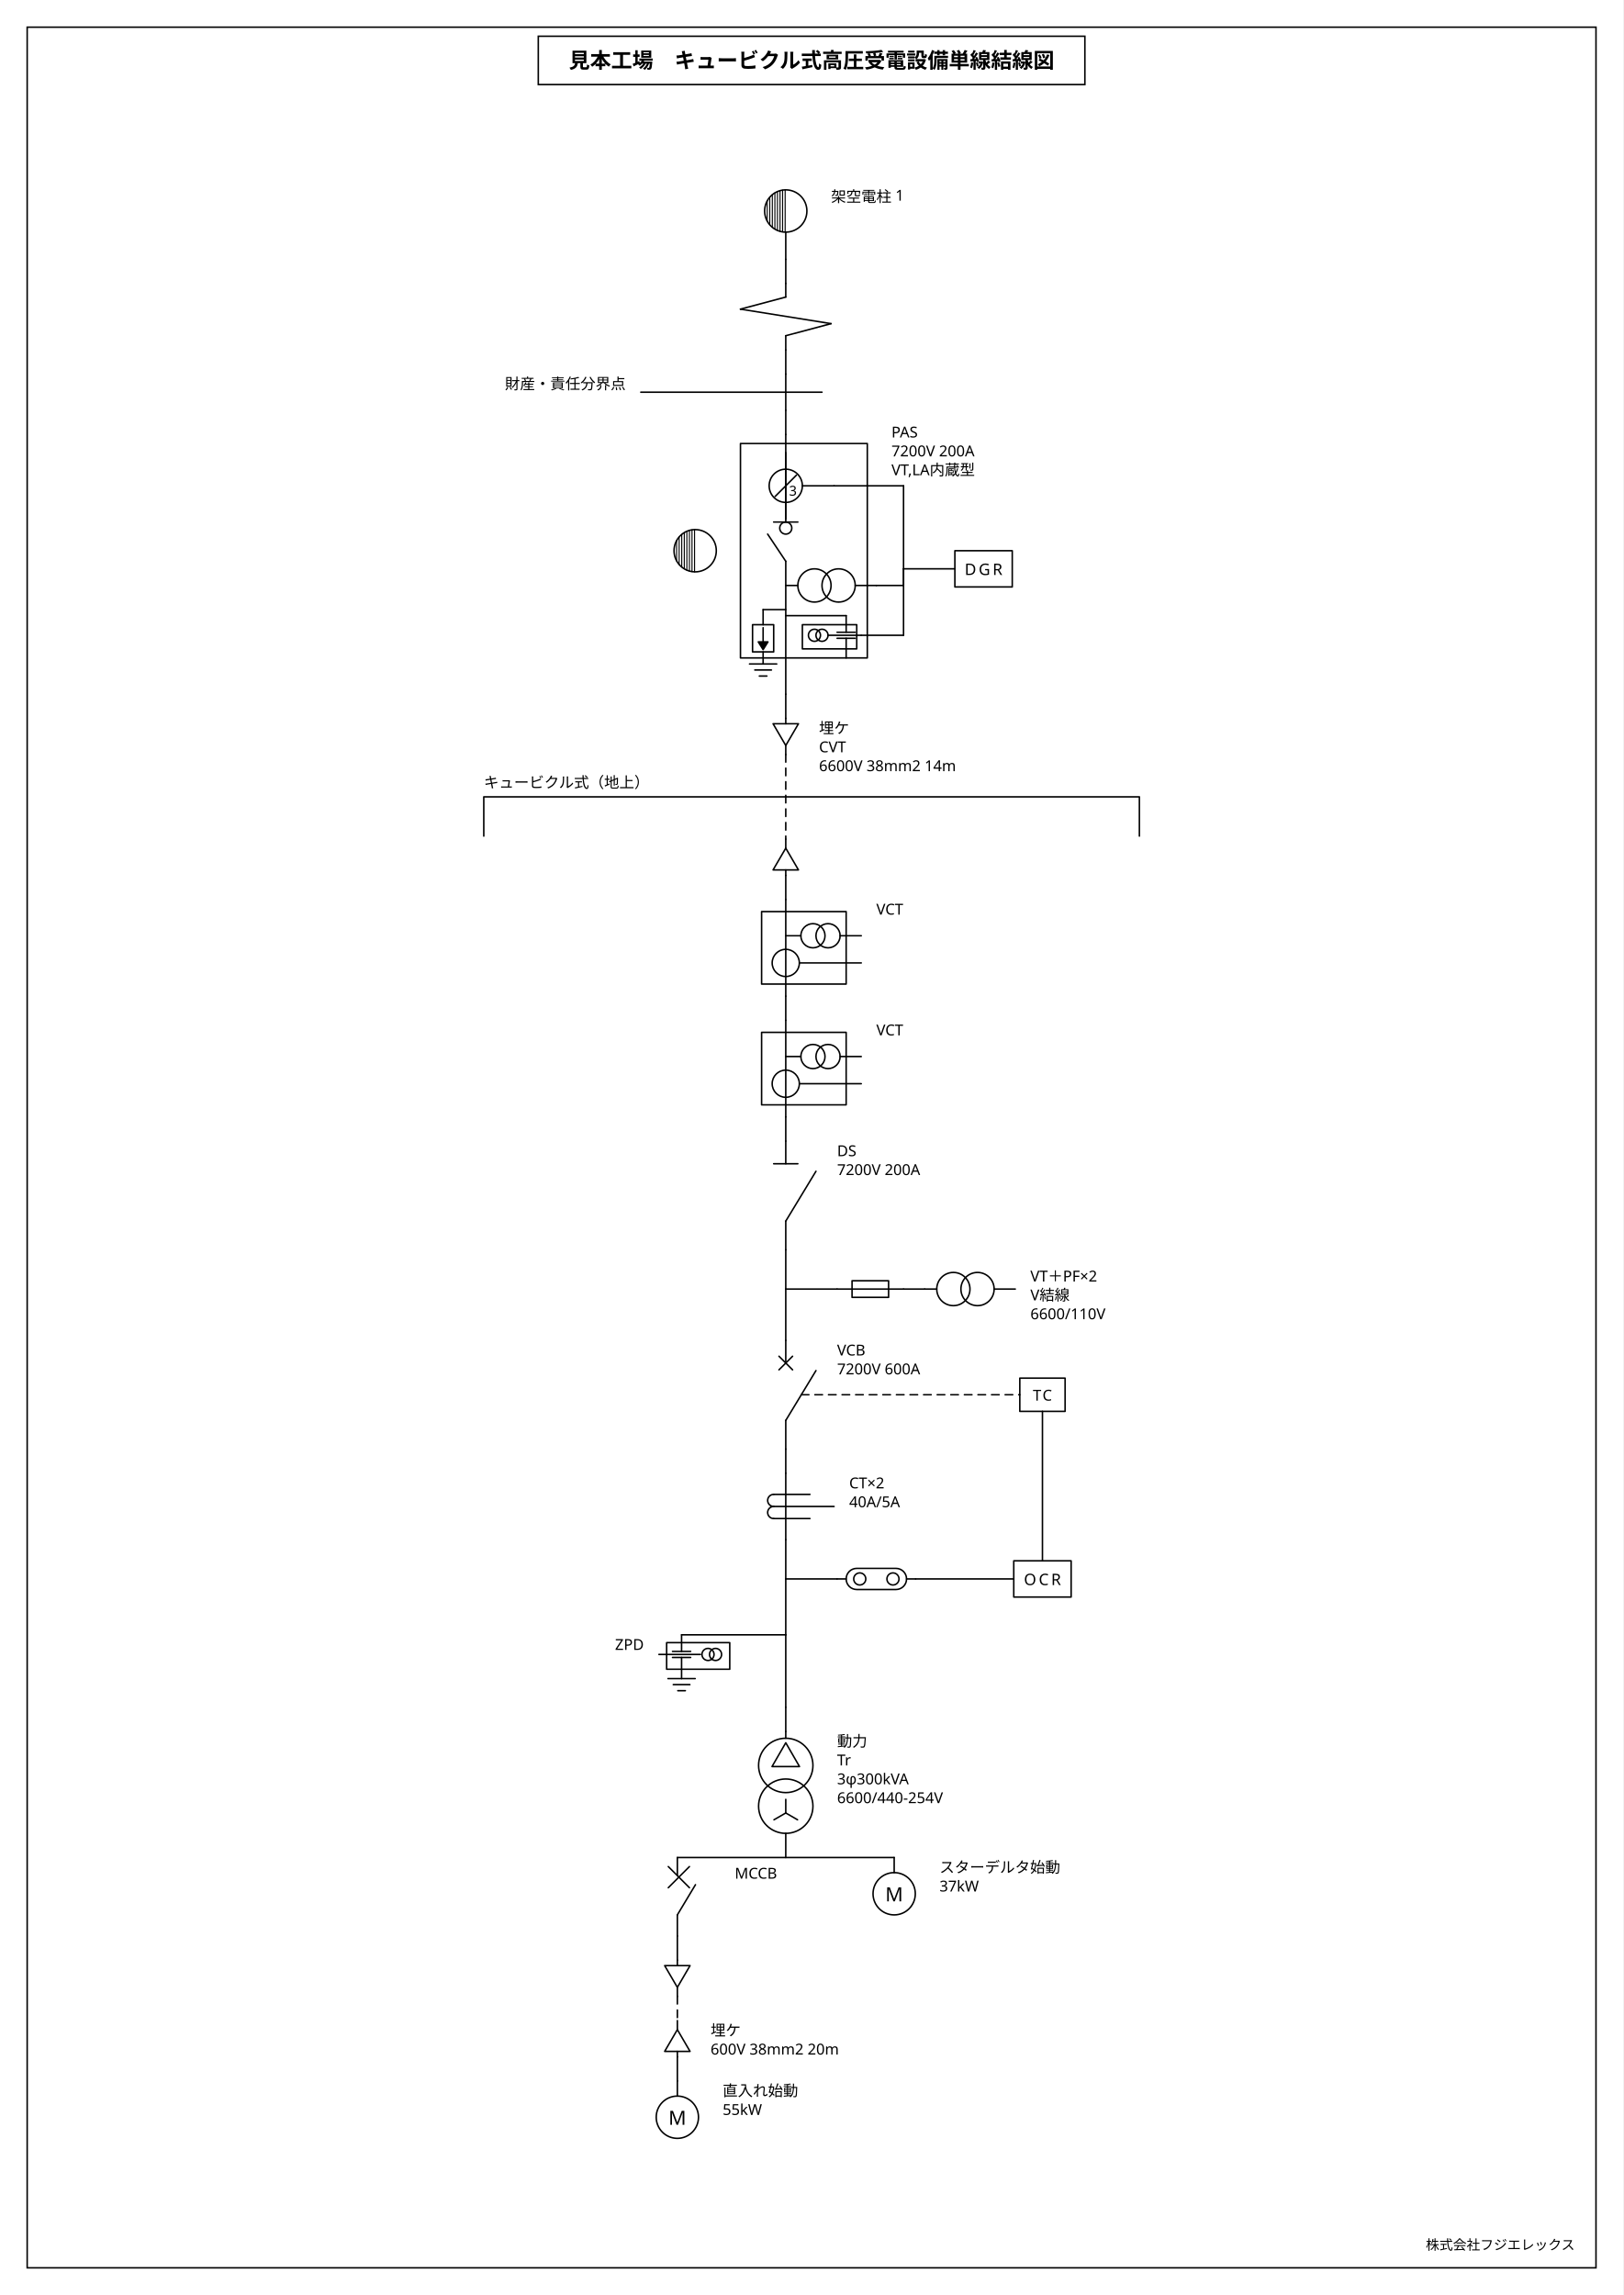
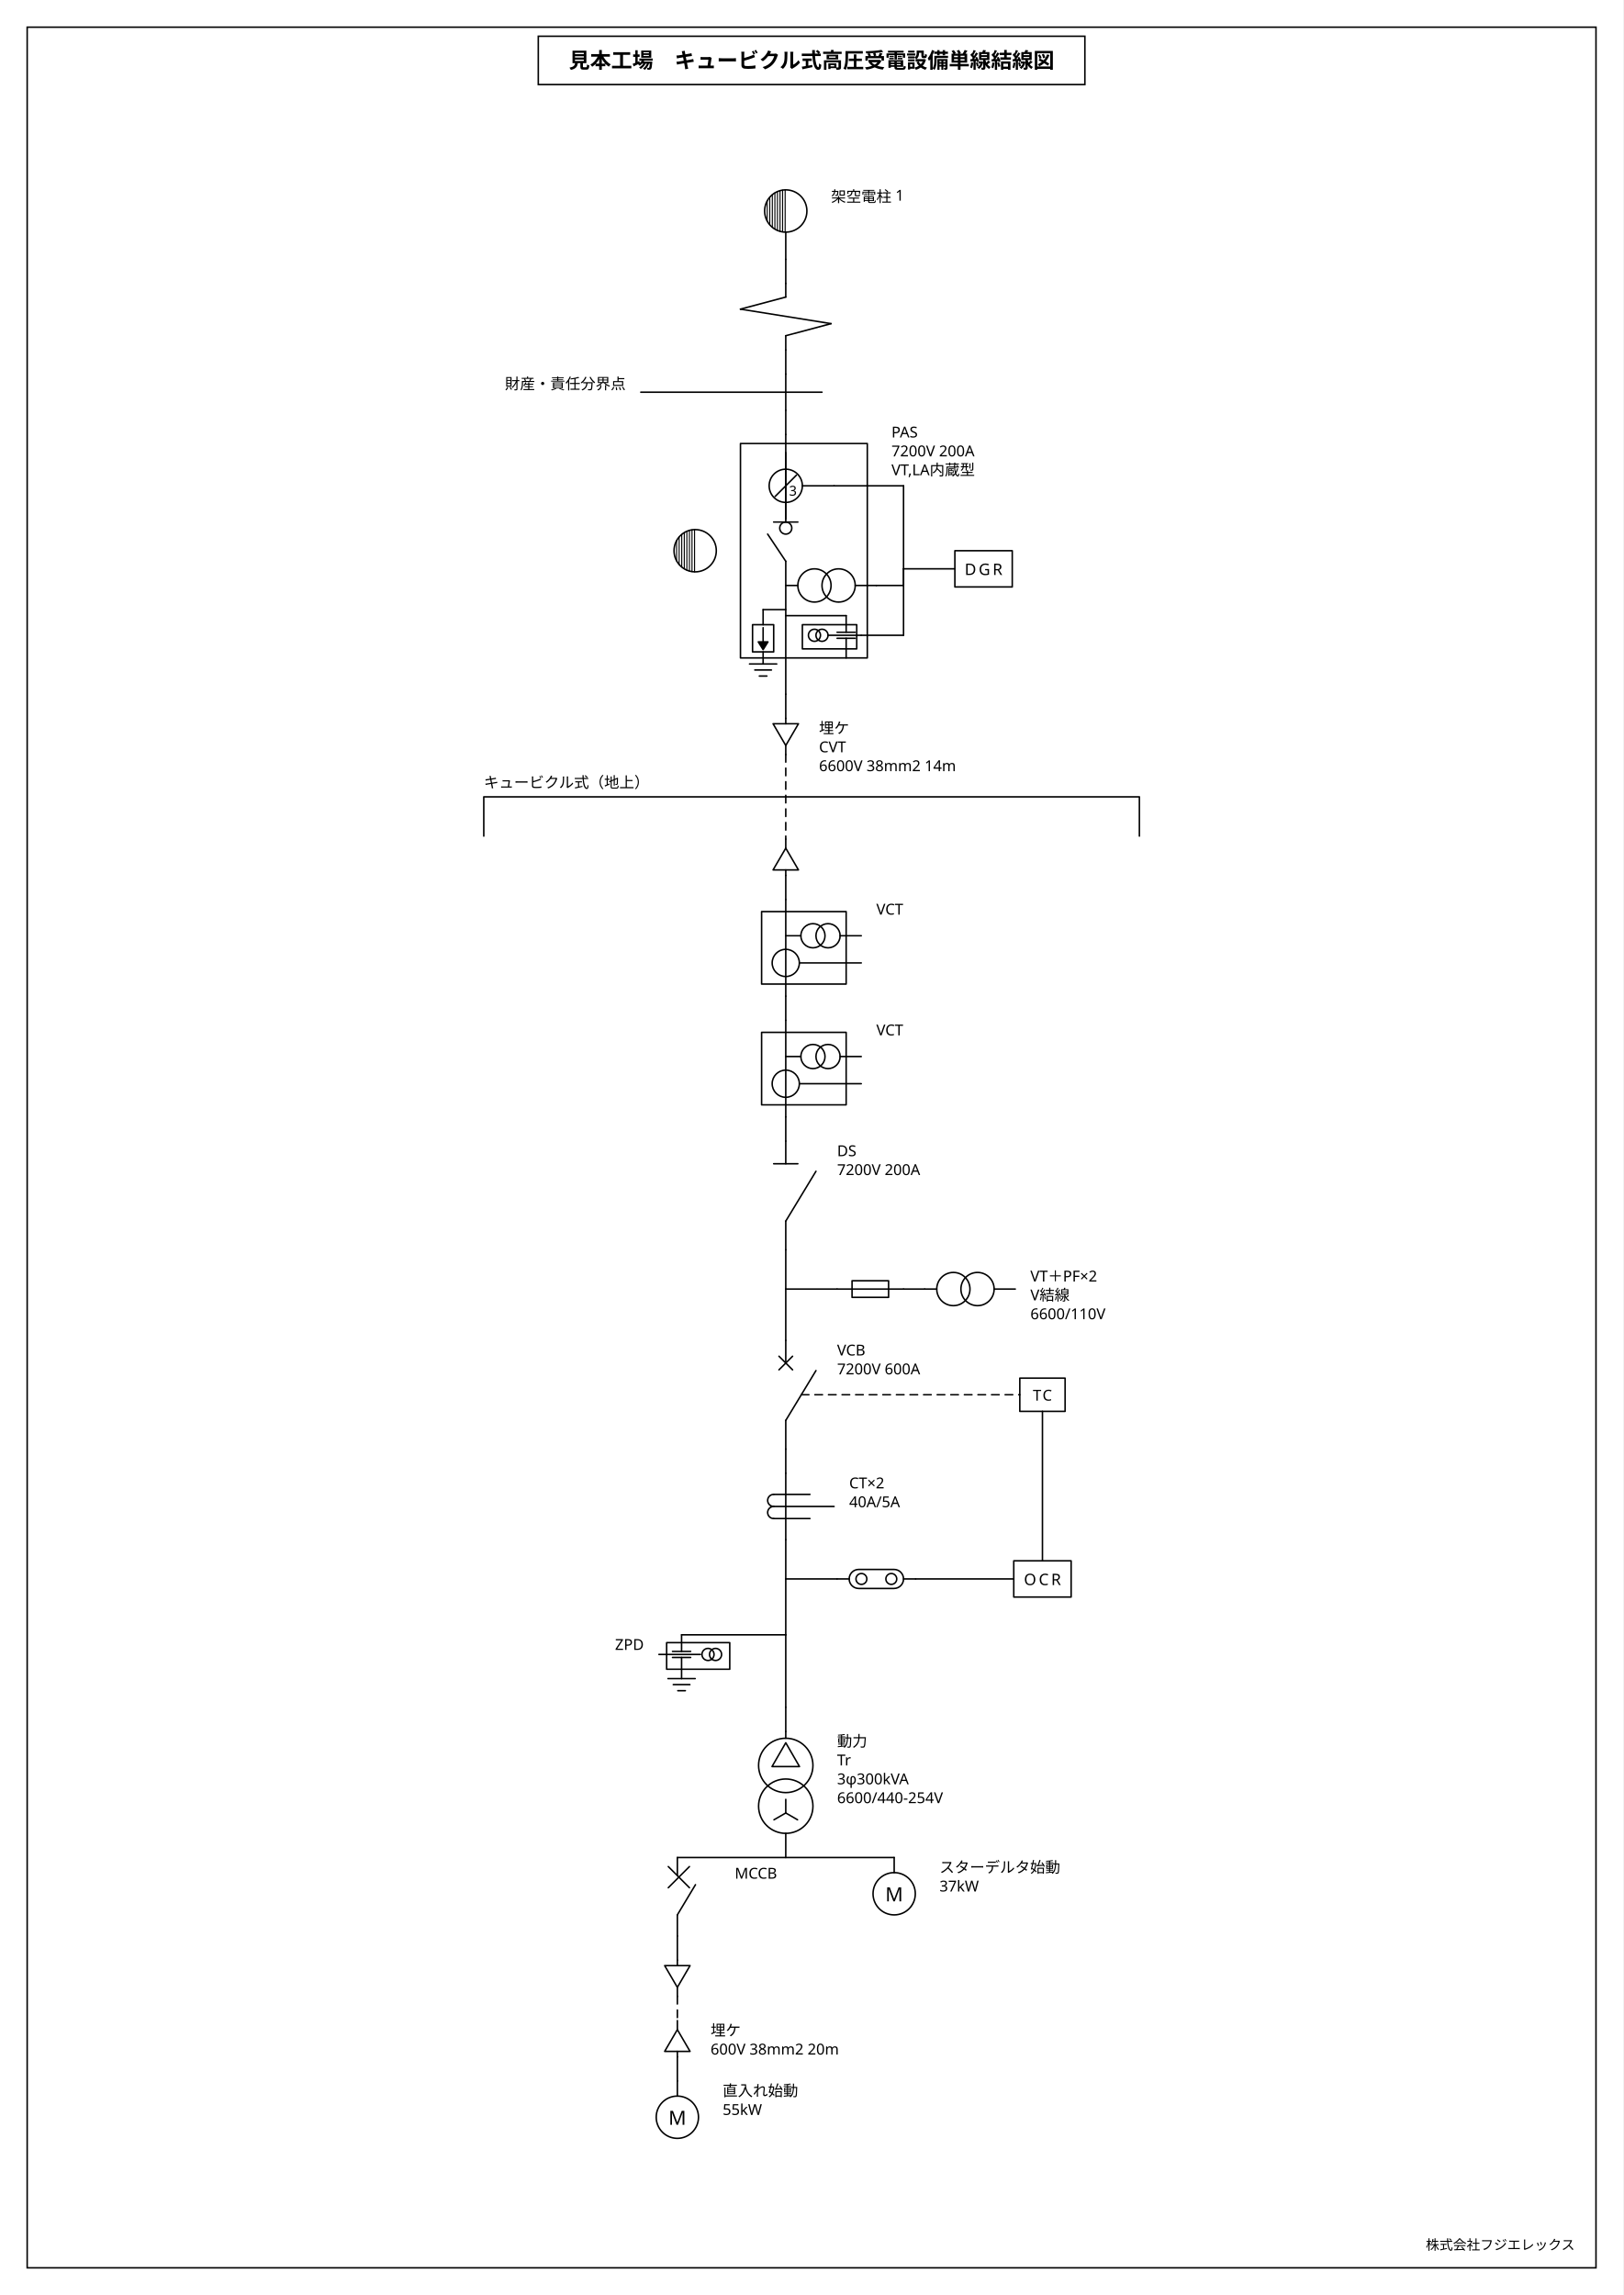
<svg xmlns="http://www.w3.org/2000/svg" viewBox="0 0 1075 1520" width="1075" height="1520">
  <rect x="0" y="0" width="1075" height="1520" fill="#fff" />
  <g stroke="#000" fill="none">
    <rect x="18" y="18" width="1039" height="1484" stroke-width="1" />
    <rect x="356.5" y="24" width="362" height="32" stroke-width="1" />
  </g>
  <text x="537.5" y="45" font-size="14" font-weight="700" text-anchor="middle" font-family="IPAGothic, 'IPAゴシック', 'Noto Sans JP', 'Hiragino Kaku Gothic ProN', 'Yu Gothic', sans-serif" fill="#000">見本工場　キュービクル式高圧受電設備単線結線図</text>
  <text x="1043" y="1490" font-size="9" text-anchor="end" font-family="IPAGothic, 'IPAゴシック', 'Noto Sans JP', 'Hiragino Kaku Gothic ProN', 'Yu Gothic', sans-serif" fill="#000">株式会社フジエレックス</text>
  <g transform="translate(520.4 123.75) scale(1)">
    <g stroke="#000" fill="none" stroke-linecap="round" stroke-linejoin="round" color="#000">
      <path d="M -200 404 L 234.2 404 M -200 404 L -200 430 M 234.2 404 L 234.2 430" fill="none" stroke-width="1" />
      <text x="-200" y="398" font-size="10" font-family="IPAGothic, 'IPAゴシック', 'Noto Sans JP', 'Hiragino Kaku Gothic ProN', 'Yu Gothic', sans-serif" fill="currentColor" stroke="none">キュービクル式（地上）</text>
      <line x1="0" y1="48" x2="0" y2="64" stroke-width="1" />
      <line x1="0" y1="108" x2="0" y2="124" stroke-width="1" />
      <line x1="0" y1="148" x2="0" y2="164" stroke-width="1" />
      <line x1="0" y1="280" x2="-15" y2="280" stroke-width="1" />
      <line x1="0" y1="284" x2="40" y2="284" stroke-width="1" />
      <line x1="32" y1="198" x2="78" y2="198" stroke-width="1" />
      <line x1="78" y1="198" x2="78" y2="253" stroke-width="1" />
      <line x1="60" y1="264" x2="78" y2="264" stroke-width="1" />
      <line x1="78" y1="264" x2="78" y2="253" stroke-width="1" />
      <line x1="50" y1="297" x2="78" y2="297" stroke-width="1" />
      <line x1="78" y1="297" x2="78" y2="253" stroke-width="1" />
      <line x1="78" y1="253" x2="112" y2="253" stroke-width="1" />
      <line x1="0" y1="336" x2="0" y2="352" stroke-width="1" />
      <line x1="0" y1="376" x2="0" y2="432" stroke-width="1" stroke-dasharray="5 4" />
      <line x1="0" y1="456" x2="0" y2="472" stroke-width="1" />
      <line x1="0" y1="536" x2="0" y2="552" stroke-width="1" />
      <line x1="0" y1="616" x2="0" y2="632" stroke-width="1" />
      <line x1="0" y1="704" x2="0" y2="730" stroke-width="1" />
      <line x1="0" y1="730" x2="34" y2="730" stroke-width="1" />
      <line x1="78" y1="730" x2="92" y2="730" stroke-width="1" />
      <line x1="0" y1="730" x2="0" y2="764" stroke-width="1" />
      <line x1="0" y1="836" x2="0" y2="852" stroke-width="1" />
      <line x1="0" y1="896" x2="0" y2="922" stroke-width="1" />
      <line x1="0" y1="922" x2="34" y2="922" stroke-width="1" />
      <line x1="86" y1="922" x2="151" y2="922" stroke-width="1" />
      <line x1="10.303" y1="800" x2="155" y2="800" stroke-width="1" stroke-dasharray="5 4" />
      <line x1="170" y1="811" x2="170" y2="910" stroke-width="1" />
      <line x1="0" y1="922" x2="0" y2="959" stroke-width="1" />
      <line x1="0" y1="959" x2="-69" y2="959" stroke-width="1" />
      <line x1="0" y1="959" x2="0" y2="1007" stroke-width="1" />
      <line x1="0" y1="1007" x2="0" y2="1023" stroke-width="1" />
      <line x1="0" y1="1090.5" x2="0" y2="1106.5" stroke-width="1" />
      <line x1="-71.8" y1="1106.5" x2="71.8" y2="1106.5" stroke-width="1" />
      <line x1="-71.8" y1="1158.5" x2="-71.8" y2="1174.5" stroke-width="1" />
      <line x1="-71.8" y1="1198.5" x2="-71.8" y2="1214.5" stroke-width="1" stroke-dasharray="5 4" />
      <line x1="-71.8" y1="1238.5" x2="-71.8" y2="1254.5" stroke-width="1" />
      <g transform="translate(-16 0)">
        <circle cx="16" cy="16" r="14" fill="none" stroke-width="1" />
        <line x1="3.7" y1="9.313" x2="3.7" y2="22.687" stroke-width="0.7" />
        <line x1="5.4" y1="6.855" x2="5.4" y2="25.145" stroke-width="0.7" />
        <line x1="7.1" y1="5.193" x2="7.1" y2="26.807" stroke-width="0.7" />
        <line x1="8.8" y1="3.993" x2="8.8" y2="28.007" stroke-width="0.7" />
        <line x1="10.5" y1="3.126" x2="10.5" y2="28.874" stroke-width="0.7" />
        <line x1="12.2" y1="2.526" x2="12.2" y2="29.474" stroke-width="0.7" />
        <line x1="13.9" y1="2.158" x2="13.9" y2="29.842" stroke-width="0.7" />
        <line x1="15.6" y1="2.006" x2="15.6" y2="29.994" stroke-width="0.7" />
        <line x1="16" y1="30" x2="16" y2="48" stroke-width="1" />
      </g>
      <text x="30" y="10" font-size="10" text-anchor="start" font-family="IPAGothic, 'IPAゴシック', 'Noto Sans JP', 'Hiragino Kaku Gothic ProN', 'Yu Gothic', sans-serif" fill="currentColor" stroke="none">
        <tspan x="30" dy="0">架空電柱 1</tspan>
      </text>
      <g transform="translate(-30 64)">
        <line x1="30" y1="0" x2="30" y2="9" stroke-width="1" />
        <line x1="30" y1="9" x2="0" y2="17" stroke-width="1" />
        <line x1="0" y1="17" x2="60" y2="26.6" stroke-width="1" />
        <line x1="60" y1="26.6" x2="30" y2="34.6" stroke-width="1" />
        <line x1="30" y1="34.6" x2="30" y2="44" stroke-width="1" />
      </g>
      <g transform="translate(-96 124)">
        <line x1="96" y1="0" x2="96" y2="24" stroke-width="1" />
        <line x1="0" y1="12" x2="120" y2="12" stroke-width="1" />
      </g>
      <text x="-106" y="134" font-size="10" text-anchor="end" font-family="IPAGothic, 'IPAゴシック', 'Noto Sans JP', 'Hiragino Kaku Gothic ProN', 'Yu Gothic', sans-serif" fill="currentColor" stroke="none">
        <tspan x="-106" dy="0">財産・責任分界点</tspan>
      </text>
      <g transform="translate(-36 164)">
        <line x1="36" y1="0" x2="36" y2="6" stroke-width="1" />
        <rect x="6" y="6" width="84" height="142" fill="none" stroke-width="1" />
        <line x1="36" y1="6" x2="36" y2="58" stroke-width="1" />
        <line x1="28" y1="58" x2="44" y2="58" stroke-width="1" />
        <circle cx="36" cy="62" r="4" fill="none" stroke-width="1" />
        <line x1="36" y1="84" x2="24" y2="66" stroke-width="1" />
        <line x1="36" y1="84" x2="36" y2="172" stroke-width="1" />
      </g>
      <text x="70" y="166" font-size="10" text-anchor="start" font-family="IPAGothic, 'IPAゴシック', 'Noto Sans JP', 'Hiragino Kaku Gothic ProN', 'Yu Gothic', sans-serif" fill="currentColor" stroke="none">
        <tspan x="70" dy="0">PAS</tspan>
        <tspan x="70" dy="12.5">7200V 200A</tspan>
        <tspan x="70" dy="12.5">VT,LA内蔵型</tspan>
      </text>
      <g transform="translate(-76 225)">
        <circle cx="16" cy="16" r="14" fill="none" stroke-width="1" />
        <line x1="3.7" y1="9.313" x2="3.7" y2="22.687" stroke-width="0.7" />
        <line x1="5.4" y1="6.855" x2="5.4" y2="25.145" stroke-width="0.7" />
        <line x1="7.1" y1="5.193" x2="7.1" y2="26.807" stroke-width="0.7" />
        <line x1="8.8" y1="3.993" x2="8.8" y2="28.007" stroke-width="0.7" />
        <line x1="10.5" y1="3.126" x2="10.5" y2="28.874" stroke-width="0.7" />
        <line x1="12.2" y1="2.526" x2="12.2" y2="29.474" stroke-width="0.7" />
        <line x1="13.9" y1="2.158" x2="13.9" y2="29.842" stroke-width="0.7" />
        <line x1="15.6" y1="2.006" x2="15.6" y2="29.994" stroke-width="0.7" />
      </g>
      <g transform="translate(-20 176)">
        <line x1="20" y1="0" x2="20" y2="44" stroke-width="1" />
        <circle cx="20" cy="22" r="11" fill="none" stroke-width="1" />
        <line x1="12.929" y1="29.071" x2="27.071" y2="14.929" stroke-width="1" />
        <text x="24.75" y="25" font-size="9" text-anchor="middle" dominant-baseline="central" font-family="IPAGothic, 'IPAゴシック', 'Noto Sans JP', 'Hiragino Kaku Gothic ProN', 'Yu Gothic', sans-serif" fill="currentColor" stroke="none">3</text>
        <line x1="31" y1="22" x2="52" y2="22" stroke-width="1" />
      </g>
      <g transform="translate(0 249)">
        <line x1="0" y1="15" x2="8" y2="15" stroke-width="1" />
        <circle cx="19" cy="15" r="11" fill="none" stroke-width="1" />
        <circle cx="35" cy="15" r="11" fill="none" stroke-width="1" />
        <line x1="46" y1="15" x2="60" y2="15" stroke-width="1" />
      </g>
      <g transform="translate(-35 280)">
        <line x1="20" y1="0" x2="20" y2="10" stroke-width="1" />
        <rect x="13" y="10" width="14" height="18" fill="none" stroke-width="1" />
        <line x1="20" y1="12" x2="20" y2="23" stroke-width="1" />
        <polygon points="16.8,21.38 20,26.5 23.2,21.38" fill="currentColor" stroke-width="1" />
        <line x1="20" y1="28" x2="20" y2="36" stroke-width="1" />
        <line x1="11" y1="36" x2="29" y2="36" stroke-width="1" />
        <line x1="14.5" y1="40" x2="25.5" y2="40" stroke-width="1" />
        <line x1="17.5" y1="44" x2="22.5" y2="44" stroke-width="1" />
      </g>
      <g transform="translate(10 284)">
        <line x1="30" y1="0" x2="30" y2="11" stroke-width="1" />
        <rect x="1" y="6" width="36" height="16" fill="none" stroke-width="1" />
        <line x1="24" y1="11" x2="36" y2="11" stroke-width="1" />
        <line x1="24" y1="15" x2="36" y2="15" stroke-width="1" />
        <line x1="30" y1="15" x2="30" y2="28" stroke-width="1" />
        <line x1="18" y1="13" x2="40" y2="13" stroke-width="1" />
        <circle cx="9" cy="13" r="4" fill="none" stroke-width="1" />
        <circle cx="14" cy="13" r="4" fill="none" stroke-width="1" />
      </g>
      <g transform="translate(112 241)">
        <rect x="0" y="0" width="38" height="24" fill="none" stroke-width="1" />
        <text x="19" y="12" font-size="10.5" text-anchor="middle" dominant-baseline="central" font-family="IPAGothic, 'IPAゴシック', 'Noto Sans JP', 'Hiragino Kaku Gothic ProN', 'Yu Gothic', sans-serif" letter-spacing="1.6" fill="currentColor" stroke="none">DGR</text>
      </g>
      <g transform="translate(-12 352)">
        <line x1="12" y1="0" x2="12" y2="3.6" stroke-width="1" />
        <polygon points="3.6,3.6 20.4,3.6 12,18" fill="none" stroke-width="1" />
        <line x1="12" y1="18" x2="12" y2="24" stroke-width="1" />
      </g>
      <text x="22" y="362" font-size="10" text-anchor="start" font-family="IPAGothic, 'IPAゴシック', 'Noto Sans JP', 'Hiragino Kaku Gothic ProN', 'Yu Gothic', sans-serif" fill="currentColor" stroke="none">
        <tspan x="22" dy="0">埋ケ</tspan>
        <tspan x="22" dy="12.5">CVT</tspan>
        <tspan x="22" dy="12.5">6600V 38mm2 14m</tspan>
      </text>
      <g transform="translate(-12 432) rotate(180 12 12)">
        <line x1="12" y1="0" x2="12" y2="3.6" stroke-width="1" />
        <polygon points="3.6,3.6 20.4,3.6 12,18" fill="none" stroke-width="1" />
        <line x1="12" y1="18" x2="12" y2="24" stroke-width="1" />
      </g>
      <g transform="translate(-22 472)">
        <line x1="22" y1="0" x2="22" y2="64" stroke-width="1" />
        <rect x="6" y="8" width="56" height="48" fill="none" stroke-width="1" />
        <line x1="22" y1="24" x2="32" y2="24" stroke-width="1" />
        <circle cx="40" cy="24" r="8" fill="none" stroke-width="1" />
        <circle cx="50" cy="24" r="8" fill="none" stroke-width="1" />
        <line x1="58" y1="24" x2="72" y2="24" stroke-width="1" />
        <circle cx="22" cy="42" r="9" fill="none" stroke-width="1" />
        <line x1="31" y1="42" x2="72" y2="42" stroke-width="1" />
      </g>
      <text x="60" y="482" font-size="10" text-anchor="start" font-family="IPAGothic, 'IPAゴシック', 'Noto Sans JP', 'Hiragino Kaku Gothic ProN', 'Yu Gothic', sans-serif" fill="currentColor" stroke="none">
        <tspan x="60" dy="0">VCT</tspan>
      </text>
      <g transform="translate(-22 552)">
        <line x1="22" y1="0" x2="22" y2="64" stroke-width="1" />
        <rect x="6" y="8" width="56" height="48" fill="none" stroke-width="1" />
        <line x1="22" y1="24" x2="32" y2="24" stroke-width="1" />
        <circle cx="40" cy="24" r="8" fill="none" stroke-width="1" />
        <circle cx="50" cy="24" r="8" fill="none" stroke-width="1" />
        <line x1="58" y1="24" x2="72" y2="24" stroke-width="1" />
        <circle cx="22" cy="42" r="9" fill="none" stroke-width="1" />
        <line x1="31" y1="42" x2="72" y2="42" stroke-width="1" />
      </g>
      <text x="60" y="562" font-size="10" text-anchor="start" font-family="IPAGothic, 'IPAゴシック', 'Noto Sans JP', 'Hiragino Kaku Gothic ProN', 'Yu Gothic', sans-serif" fill="currentColor" stroke="none">
        <tspan x="60" dy="0">VCT</tspan>
      </text>
      <g transform="translate(-24 632)">
        <line x1="24" y1="0" x2="24" y2="15" stroke-width="1" />
        <line x1="16" y1="15" x2="32" y2="15" stroke-width="1" />
        <line x1="24" y1="53" x2="44" y2="20" stroke-width="1" />
        <line x1="24" y1="53" x2="24" y2="72" stroke-width="1" />
      </g>
      <text x="34" y="642" font-size="10" text-anchor="start" font-family="IPAGothic, 'IPAゴシック', 'Noto Sans JP', 'Hiragino Kaku Gothic ProN', 'Yu Gothic', sans-serif" fill="currentColor" stroke="none">
        <tspan x="34" dy="0">DS</tspan>
        <tspan x="34" dy="12.5">7200V 200A</tspan>
      </text>
      <g transform="translate(36 708) rotate(-90 20 22)">
        <line x1="20" y1="0" x2="20" y2="44" stroke-width="1" />
        <rect x="14.5" y="9.9" width="11" height="24.2" fill="none" stroke-width="1" />
      </g>
      <g transform="translate(92 715)">
        <line x1="0" y1="15" x2="8" y2="15" stroke-width="1" />
        <circle cx="19" cy="15" r="11" fill="none" stroke-width="1" />
        <circle cx="35" cy="15" r="11" fill="none" stroke-width="1" />
        <line x1="46" y1="15" x2="60" y2="15" stroke-width="1" />
      </g>
      <text x="162" y="725" font-size="10" text-anchor="start" font-family="IPAGothic, 'IPAゴシック', 'Noto Sans JP', 'Hiragino Kaku Gothic ProN', 'Yu Gothic', sans-serif" fill="currentColor" stroke="none">
        <tspan x="162" dy="0">VT＋PF×2</tspan>
        <tspan x="162" dy="12.5">V結線</tspan>
        <tspan x="162" dy="12.5">6600/110V</tspan>
      </text>
      <g transform="translate(-24 764)">
        <line x1="24" y1="0" x2="24" y2="15" stroke-width="1" />
        <line x1="19.5" y1="10.5" x2="28.5" y2="19.5" stroke-width="1" />
        <line x1="28.5" y1="10.5" x2="19.5" y2="19.5" stroke-width="1" />
        <line x1="24" y1="53" x2="44" y2="20" stroke-width="1" />
        <line x1="24" y1="53" x2="24" y2="72" stroke-width="1" />
      </g>
      <text x="34" y="774" font-size="10" text-anchor="start" font-family="IPAGothic, 'IPAゴシック', 'Noto Sans JP', 'Hiragino Kaku Gothic ProN', 'Yu Gothic', sans-serif" fill="currentColor" stroke="none">
        <tspan x="34" dy="0">VCB</tspan>
        <tspan x="34" dy="12.5">7200V 600A</tspan>
      </text>
      <g transform="translate(-24 852)">
        <line x1="24" y1="0" x2="24" y2="44" stroke-width="1" />
        <line x1="16" y1="14" x2="40" y2="14" stroke-width="1" />
        <line x1="16" y1="30" x2="40" y2="30" stroke-width="1" />
        <line x1="16" y1="22" x2="56" y2="22" stroke-width="1" />
        <path d="M 16 14 A 4 4 0 0 0 16 22" fill="none" stroke-width="1" />
        <path d="M 16 22 A 4 4 0 0 0 16 30" fill="none" stroke-width="1" />
      </g>
      <text x="42" y="862" font-size="10" text-anchor="start" font-family="IPAGothic, 'IPAゴシック', 'Noto Sans JP', 'Hiragino Kaku Gothic ProN', 'Yu Gothic', sans-serif" fill="currentColor" stroke="none">
        <tspan x="42" dy="0">CT×2</tspan>
        <tspan x="42" dy="12.5">40A/5A</tspan>
      </text>
      <g transform="translate(34 911)">
-         <line x1="0" y1="11" x2="6" y2="11" stroke-width="1" />
-         <rect x="6" y="4" width="40" height="14" rx="7" fill="none" stroke-width="1" />
-         <circle cx="15" cy="11" r="4" fill="none" stroke-width="1" />
-         <circle cx="37" cy="11" r="4" fill="none" stroke-width="1" />
-         <line x1="46" y1="11" x2="52" y2="11" stroke-width="1" />
+         <line x1="0" y1="11" x2="8" y2="11" stroke-width="1" />
+         <rect x="8" y="4.7" width="36" height="12.6" rx="6.3" fill="none" stroke-width="1" />
+         <circle cx="16.1" cy="11" r="3.6" fill="none" stroke-width="1" />
+         <circle cx="35.9" cy="11" r="3.6" fill="none" stroke-width="1" />
+         <line x1="44" y1="11" x2="52" y2="11" stroke-width="1" />
      </g>
      <g transform="translate(151 910)">
        <rect x="0" y="0" width="38" height="24" fill="none" stroke-width="1" />
        <text x="19" y="12" font-size="10.5" text-anchor="middle" dominant-baseline="central" font-family="IPAGothic, 'IPAゴシック', 'Noto Sans JP', 'Hiragino Kaku Gothic ProN', 'Yu Gothic', sans-serif" letter-spacing="1.6" fill="currentColor" stroke="none">OCR</text>
      </g>
      <g transform="translate(155 789)">
        <rect x="0" y="0" width="30" height="22" fill="none" stroke-width="1" />
        <text x="15" y="11" font-size="10" text-anchor="middle" dominant-baseline="central" font-family="IPAGothic, 'IPAゴシック', 'Noto Sans JP', 'Hiragino Kaku Gothic ProN', 'Yu Gothic', sans-serif" letter-spacing="1" fill="currentColor" stroke="none">TC</text>
      </g>
      <g transform="translate(-84 959)">
        <line x1="15" y1="0" x2="15" y2="11" stroke-width="1" />
        <rect x="5.1" y="5.2" width="41.8" height="17.6" fill="none" stroke-width="1" />
        <line x1="9" y1="11" x2="21" y2="11" stroke-width="1" />
        <line x1="9" y1="15" x2="21" y2="15" stroke-width="1" />
        <line x1="15" y1="15" x2="15" y2="29" stroke-width="1" />
        <line x1="6" y1="29" x2="24" y2="29" stroke-width="1" />
        <line x1="9.5" y1="33" x2="20.5" y2="33" stroke-width="1" />
        <line x1="12.5" y1="37" x2="17.5" y2="37" stroke-width="1" />
        <line x1="0" y1="13" x2="27.5" y2="13" stroke-width="1" />
        <circle cx="32.5" cy="13" r="4" fill="none" stroke-width="1" />
        <circle cx="37.5" cy="13" r="4" fill="none" stroke-width="1" />
      </g>
      <text x="-94" y="969" font-size="10" text-anchor="end" font-family="IPAGothic, 'IPAゴシック', 'Noto Sans JP', 'Hiragino Kaku Gothic ProN', 'Yu Gothic', sans-serif" fill="currentColor" stroke="none">
        <tspan x="-94" dy="0">ZPD</tspan>
      </text>
      <g transform="translate(-24 1023)">
        <line x1="24" y1="0" x2="24" y2="4.5" stroke-width="1" />
        <circle cx="24" cy="22.5" r="18" fill="none" stroke-width="1" />
        <circle cx="24" cy="49.5" r="18" fill="none" stroke-width="1" />
        <polygon points="24,7.5 33.093,23.25 14.907,23.25" fill="none" stroke-width="1" />
        <line x1="24" y1="54" x2="24" y2="45" stroke-width="1" />
        <line x1="24" y1="54" x2="31.794" y2="58.5" stroke-width="1" />
        <line x1="24" y1="54" x2="16.206" y2="58.5" stroke-width="1" />
      </g>
      <text x="34" y="1033" font-size="10" text-anchor="start" font-family="IPAGothic, 'IPAゴシック', 'Noto Sans JP', 'Hiragino Kaku Gothic ProN', 'Yu Gothic', sans-serif" fill="currentColor" stroke="none">
        <tspan x="34" dy="0">動力</tspan>
        <tspan x="34" dy="12.5">Tr</tspan>
        <tspan x="34" dy="12.5">3φ300kVA</tspan>
        <tspan x="34" dy="12.5">6600/440-254V</tspan>
      </text>
      <g transform="translate(-87.8 1106.5)">
        <line x1="16" y1="0" x2="16" y2="12" stroke-width="1" />
        <line x1="10" y1="6" x2="24" y2="20" stroke-width="1" />
        <line x1="24" y1="6" x2="10" y2="20" stroke-width="1" />
        <line x1="16" y1="38" x2="28" y2="18" stroke-width="1" />
        <line x1="16" y1="38" x2="16" y2="52" stroke-width="1" />
      </g>
      <text x="-33.8" y="1120.5" font-size="10" text-anchor="start" font-family="IPAGothic, 'IPAゴシック', 'Noto Sans JP', 'Hiragino Kaku Gothic ProN', 'Yu Gothic', sans-serif" fill="currentColor" stroke="none">
        <tspan x="-33.8" dy="0">MCCB</tspan>
      </text>
      <g transform="translate(-83.8 1174.5)">
        <line x1="12" y1="0" x2="12" y2="3.6" stroke-width="1" />
        <polygon points="3.6,3.6 20.4,3.6 12,18" fill="none" stroke-width="1" />
        <line x1="12" y1="18" x2="12" y2="24" stroke-width="1" />
      </g>
      <g transform="translate(-83.8 1214.5) rotate(180 12 12)">
        <line x1="12" y1="0" x2="12" y2="3.6" stroke-width="1" />
        <polygon points="3.6,3.6 20.4,3.6 12,18" fill="none" stroke-width="1" />
        <line x1="12" y1="18" x2="12" y2="24" stroke-width="1" />
      </g>
      <text x="-49.8" y="1224.5" font-size="10" text-anchor="start" font-family="IPAGothic, 'IPAゴシック', 'Noto Sans JP', 'Hiragino Kaku Gothic ProN', 'Yu Gothic', sans-serif" fill="currentColor" stroke="none">
        <tspan x="-49.8" dy="0">埋ケ</tspan>
        <tspan x="-49.8" dy="12.5">600V 38mm2 20m</tspan>
      </text>
      <g transform="translate(-91.8 1254.5)">
        <line x1="20" y1="0" x2="20" y2="10" stroke-width="1" />
        <circle cx="20" cy="24" r="14" fill="none" stroke-width="1" />
        <text x="20" y="24" font-size="13" text-anchor="middle" dominant-baseline="central" font-family="IPAGothic, 'IPAゴシック', 'Noto Sans JP', 'Hiragino Kaku Gothic ProN', 'Yu Gothic', sans-serif" fill="currentColor" stroke="none">M</text>
      </g>
      <text x="-41.8" y="1264.5" font-size="10" text-anchor="start" font-family="IPAGothic, 'IPAゴシック', 'Noto Sans JP', 'Hiragino Kaku Gothic ProN', 'Yu Gothic', sans-serif" fill="currentColor" stroke="none">
        <tspan x="-41.8" dy="0">直入れ始動</tspan>
        <tspan x="-41.8" dy="12.5">55kW</tspan>
      </text>
      <g transform="translate(51.8 1106.5)">
        <line x1="20" y1="0" x2="20" y2="10" stroke-width="1" />
        <circle cx="20" cy="24" r="14" fill="none" stroke-width="1" />
        <text x="20" y="24" font-size="13" text-anchor="middle" dominant-baseline="central" font-family="IPAGothic, 'IPAゴシック', 'Noto Sans JP', 'Hiragino Kaku Gothic ProN', 'Yu Gothic', sans-serif" fill="currentColor" stroke="none">M</text>
      </g>
      <text x="101.8" y="1116.5" font-size="10" text-anchor="start" font-family="IPAGothic, 'IPAゴシック', 'Noto Sans JP', 'Hiragino Kaku Gothic ProN', 'Yu Gothic', sans-serif" fill="currentColor" stroke="none">
        <tspan x="101.8" dy="0">スターデルタ始動</tspan>
        <tspan x="101.8" dy="12.5">37kW</tspan>
      </text>
    </g>
  </g>
</svg>
